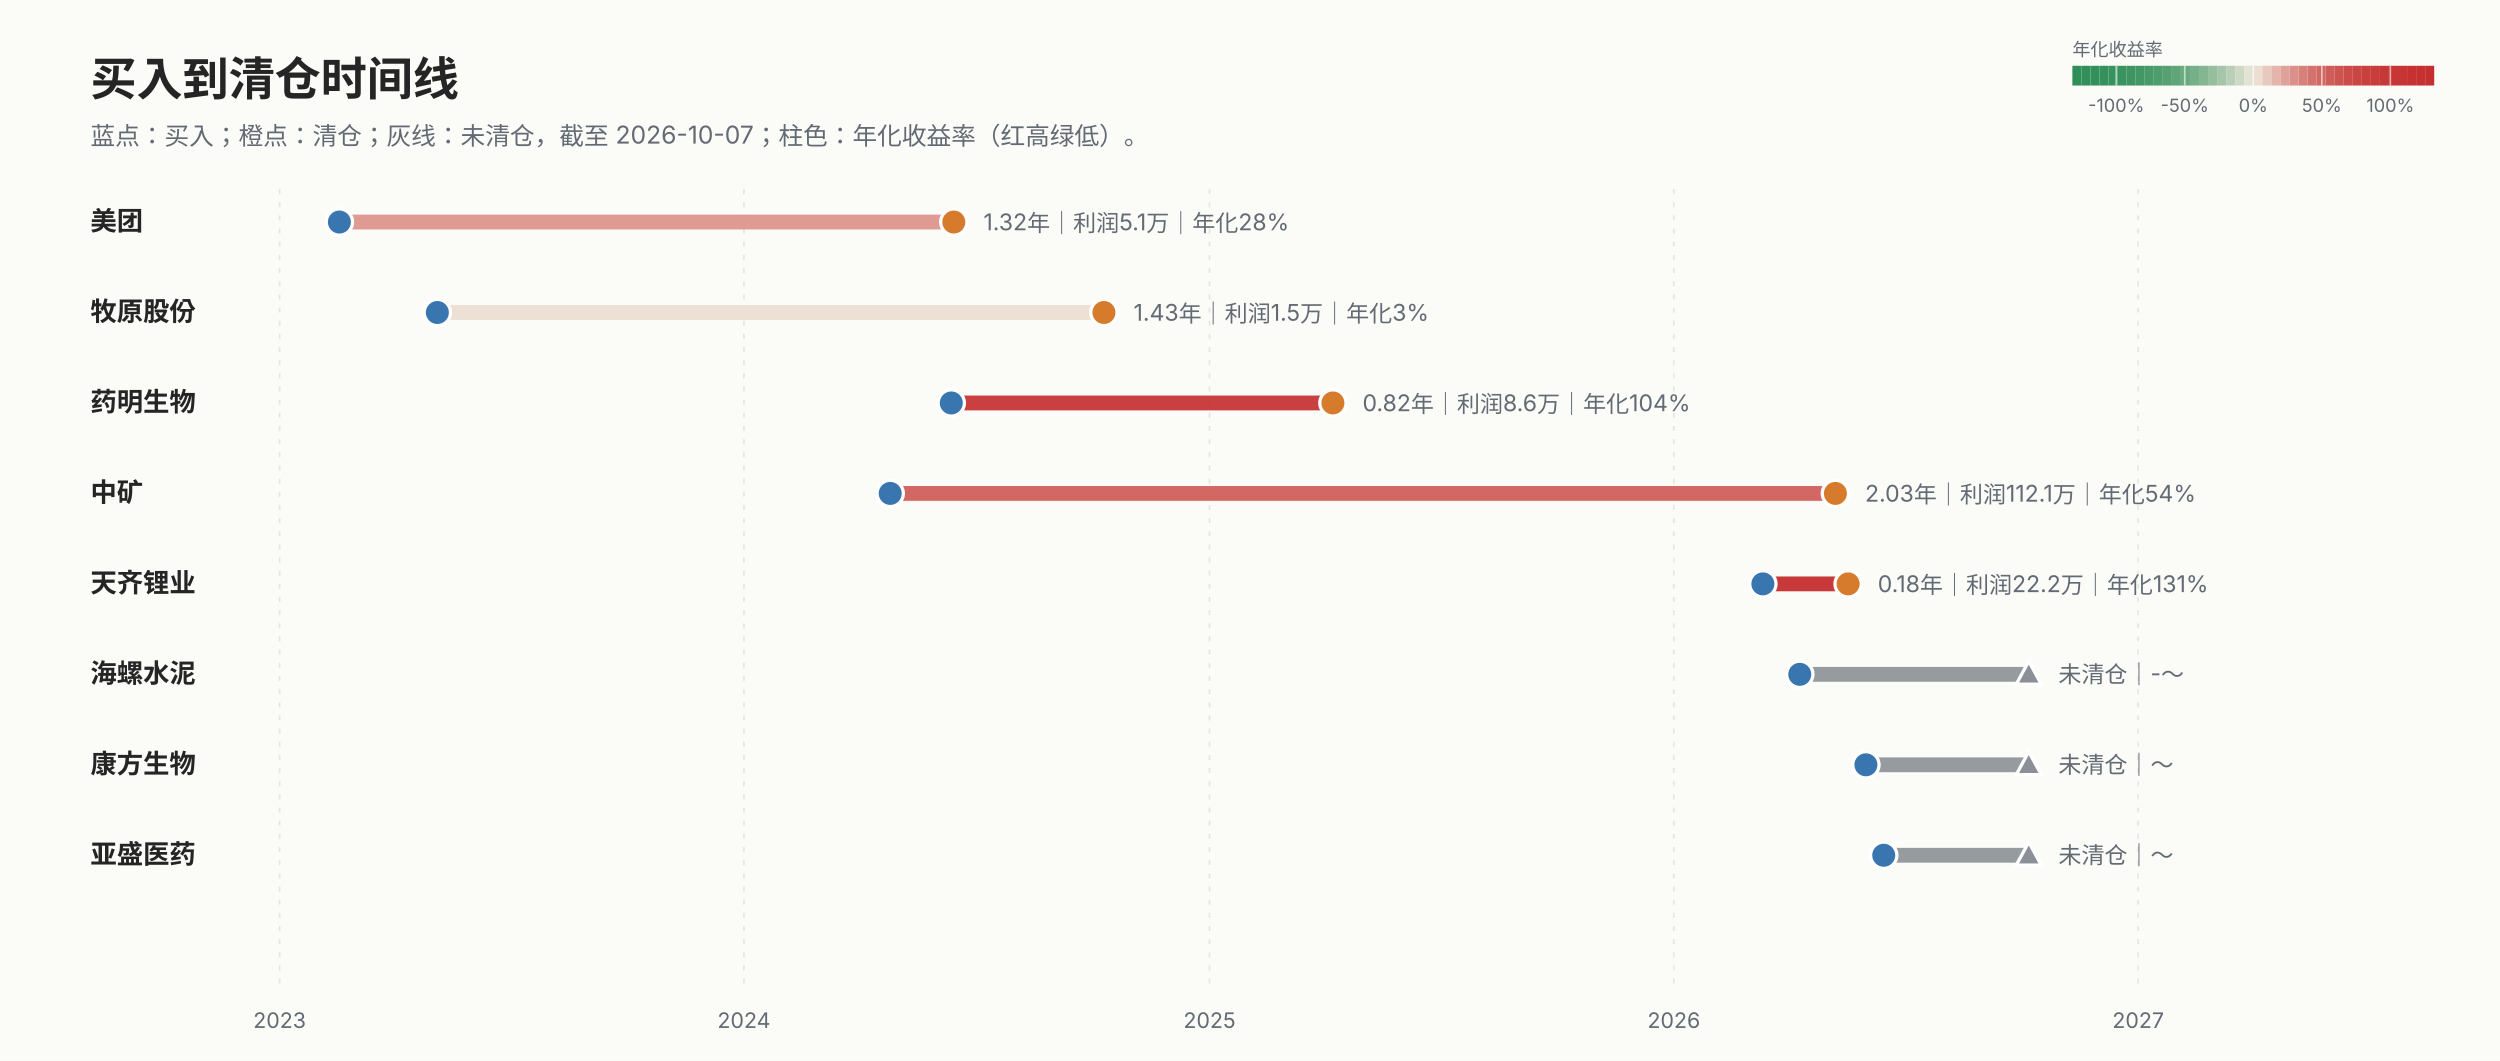
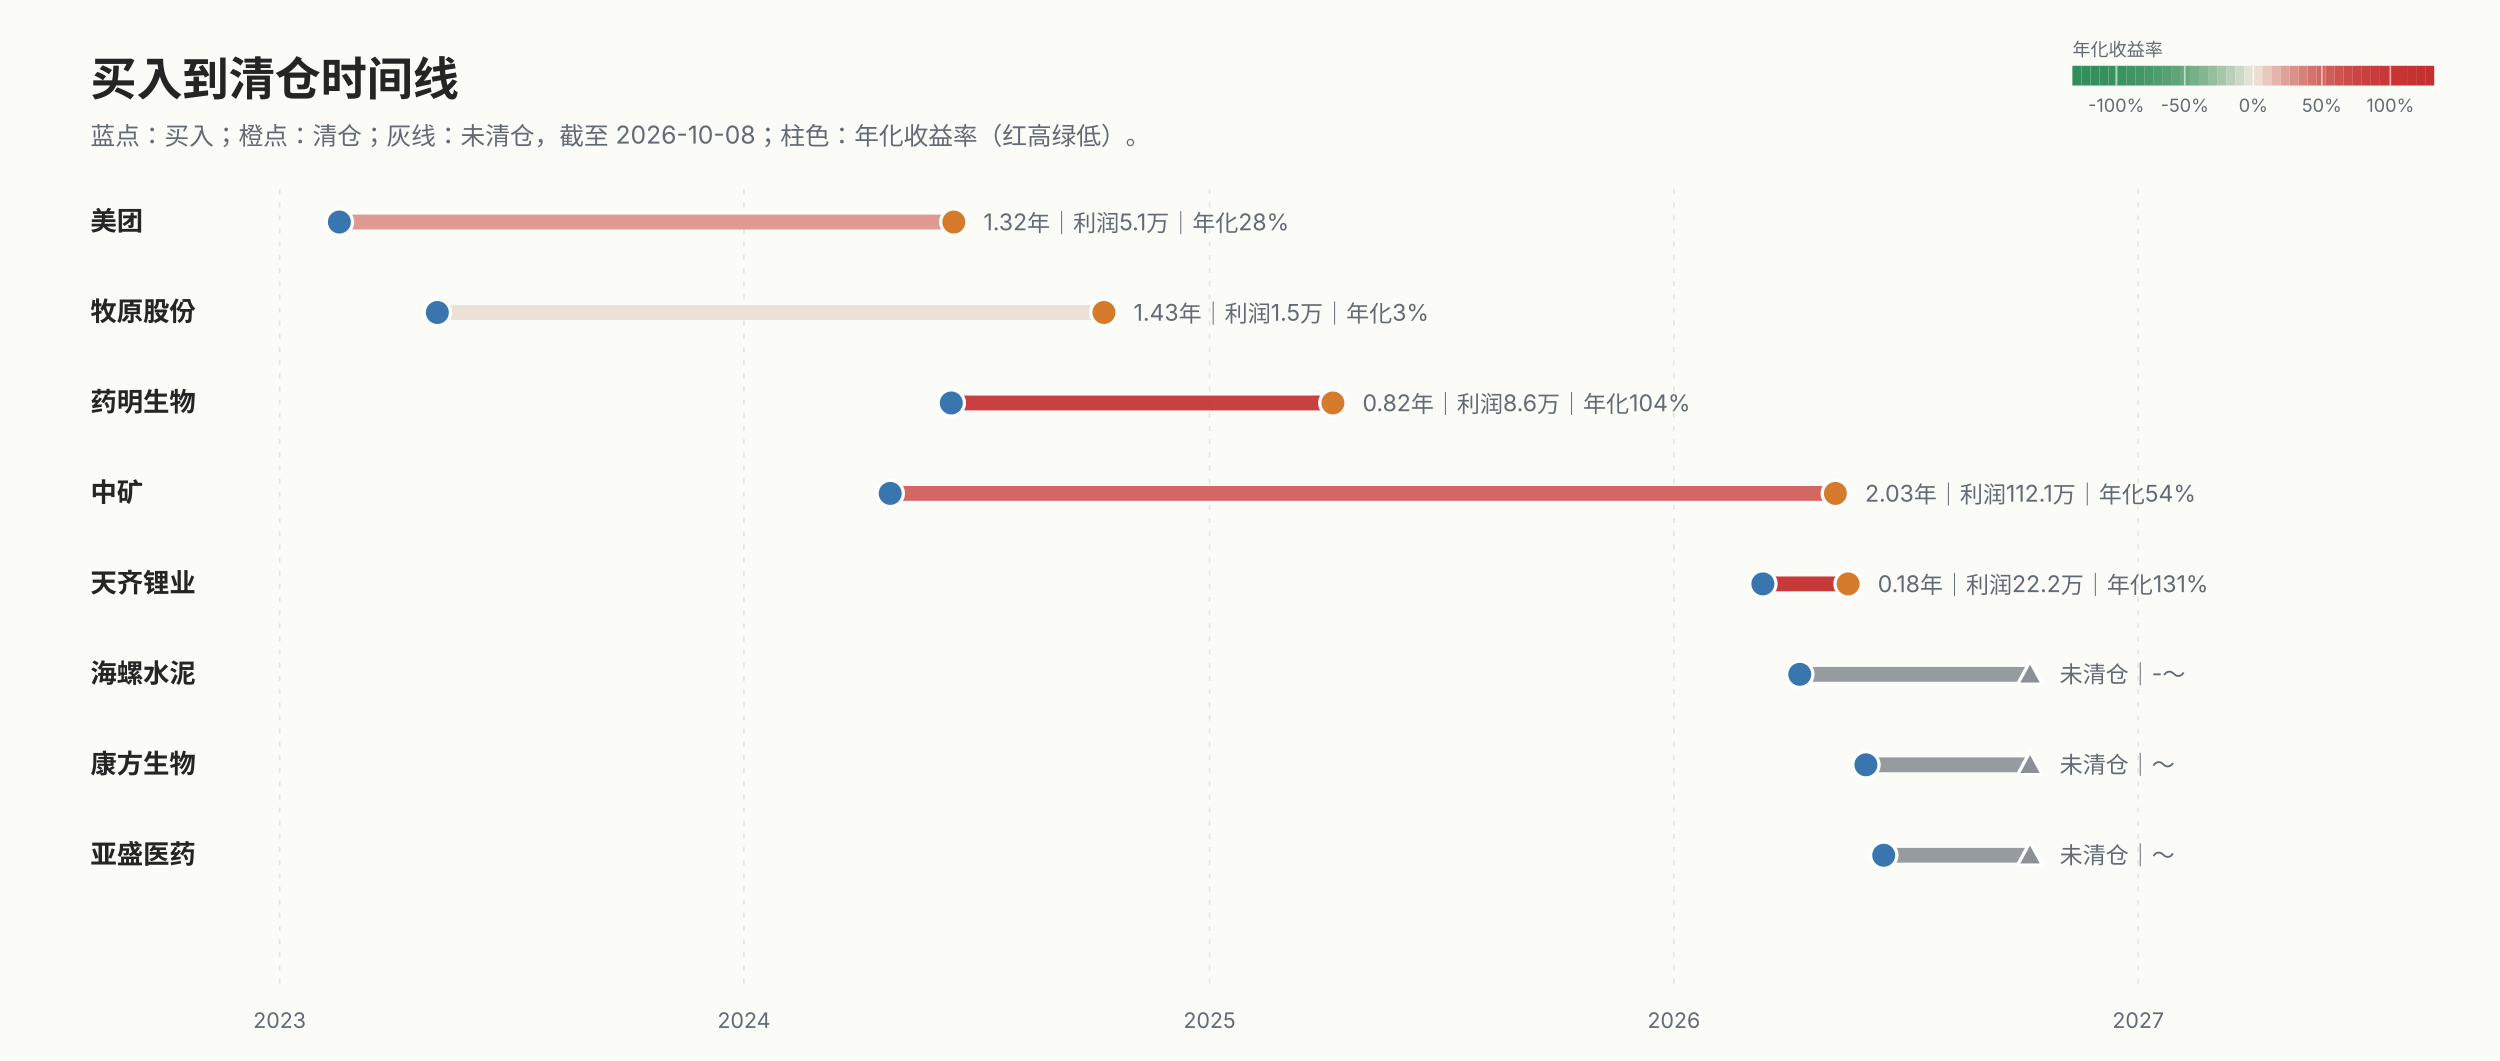
<svg xmlns="http://www.w3.org/2000/svg" width="1520" height="645" viewBox="0 0 1520 645" role="img" aria-label="买入到清仓时间线">
  <rect width="100%" height="100%" fill="#fbfbf8" />
  <style>text{font-family:"Inter","Noto Sans SC","PingFang SC","Microsoft YaHei",Arial,sans-serif;}</style>
  <text x="55" y="58" font-size="28" font-weight="700" fill="#252525">买入到清仓时间线</text>
  <g>
    <rect x="1260.00" y="40" width="5.50" height="12" fill="#308e58" />
    <rect x="1265.50" y="40" width="5.50" height="12" fill="#328f59" />
    <rect x="1271.00" y="40" width="5.50" height="12" fill="#33905a" />
    <rect x="1276.50" y="40" width="5.50" height="12" fill="#35915b" />
    <rect x="1282.00" y="40" width="5.50" height="12" fill="#37925d" />
    <rect x="1287.50" y="40" width="5.50" height="12" fill="#3a935f" />
    <rect x="1293.00" y="40" width="5.50" height="12" fill="#3e9561" />
    <rect x="1298.50" y="40" width="5.50" height="12" fill="#429764" />
    <rect x="1304.00" y="40" width="5.50" height="12" fill="#489a68" />
    <rect x="1309.50" y="40" width="5.50" height="12" fill="#4e9d6c" />
    <rect x="1315.00" y="40" width="5.50" height="12" fill="#56a072" />
    <rect x="1320.50" y="40" width="5.50" height="12" fill="#5fa578" />
    <rect x="1326.00" y="40" width="5.50" height="12" fill="#6aaa7f" />
    <rect x="1331.50" y="40" width="5.50" height="12" fill="#76b088" />
    <rect x="1337.00" y="40" width="5.50" height="12" fill="#85b692" />
    <rect x="1342.50" y="40" width="5.50" height="12" fill="#95be9d" />
    <rect x="1348.00" y="40" width="5.50" height="12" fill="#a6c6a9" />
    <rect x="1353.50" y="40" width="5.50" height="12" fill="#bacfb7" />
    <rect x="1359.00" y="40" width="5.50" height="12" fill="#ced9c5" />
    <rect x="1364.50" y="40" width="5.50" height="12" fill="#e3e3d4" />
    <rect x="1370.00" y="40" width="5.50" height="12" fill="#ecded1" />
    <rect x="1375.50" y="40" width="5.50" height="12" fill="#e7c9be" />
    <rect x="1381.00" y="40" width="5.50" height="12" fill="#e3b5ac" />
    <rect x="1386.50" y="40" width="5.50" height="12" fill="#dfa29a" />
    <rect x="1392.00" y="40" width="5.50" height="12" fill="#db918a" />
    <rect x="1397.50" y="40" width="5.50" height="12" fill="#d7817b" />
    <rect x="1403.00" y="40" width="5.50" height="12" fill="#d4736e" />
    <rect x="1408.50" y="40" width="5.50" height="12" fill="#d26763" />
    <rect x="1414.00" y="40" width="5.50" height="12" fill="#cf5d59" />
    <rect x="1419.50" y="40" width="5.50" height="12" fill="#cd5451" />
    <rect x="1425.00" y="40" width="5.50" height="12" fill="#cc4c4a" />
    <rect x="1430.50" y="40" width="5.50" height="12" fill="#ca4644" />
    <rect x="1436.00" y="40" width="5.50" height="12" fill="#c9413f" />
    <rect x="1441.50" y="40" width="5.50" height="12" fill="#c83d3b" />
    <rect x="1447.00" y="40" width="5.50" height="12" fill="#c73938" />
    <rect x="1452.50" y="40" width="5.50" height="12" fill="#c73635" />
    <rect x="1458.00" y="40" width="5.50" height="12" fill="#c63433" />
    <rect x="1463.50" y="40" width="5.50" height="12" fill="#c63231" />
    <rect x="1469.00" y="40" width="5.50" height="12" fill="#c53030" />
    <rect x="1474.50" y="40" width="5.50" height="12" fill="#c52f2f" />
    <line x1="1286.67" y1="40" x2="1286.67" y2="52" stroke="#fff" stroke-width="1" opacity=".6" />
    <text x="1286.67" y="68" font-size="11" fill="#626a73" text-anchor="middle">-100%</text>
    <line x1="1328.33" y1="40" x2="1328.33" y2="52" stroke="#fff" stroke-width="1" opacity=".6" />
    <text x="1328.33" y="68" font-size="11" fill="#626a73" text-anchor="middle">-50%</text>
    <line x1="1370.00" y1="40" x2="1370.00" y2="52" stroke="#fff" stroke-width="1" opacity=".6" />
    <text x="1370.00" y="68" font-size="11" fill="#626a73" text-anchor="middle">0%</text>
    <line x1="1411.67" y1="40" x2="1411.67" y2="52" stroke="#fff" stroke-width="1" opacity=".6" />
    <text x="1411.67" y="68" font-size="11" fill="#626a73" text-anchor="middle">50%</text>
    <line x1="1453.33" y1="40" x2="1453.33" y2="52" stroke="#fff" stroke-width="1" opacity=".6" />
    <text x="1453.33" y="68" font-size="11" fill="#626a73" text-anchor="middle">100%</text>
    <text x="1260" y="34" font-size="11" fill="#626a73">年化收益率</text>
  </g>
-   <text x="55" y="88" font-size="15" fill="#626a73">蓝点：买入；橙点：清仓；灰线：未清仓，截至 2026-10-07；柱色：年化收益率（红高绿低）。</text>
+   <text x="55" y="88" font-size="15" fill="#626a73">蓝点：买入；橙点：清仓；灰线：未清仓，截至 2026-10-08；柱色：年化收益率（红高绿低）。</text>
  <line x1="170.00" y1="115" x2="170.00" y2="600" stroke="#ddd7ce" opacity=".65" stroke-dasharray="3 5" />
  <text x="170.00" y="625" font-size="13" fill="#626a73" text-anchor="middle">2023</text>
  <line x1="452.31" y1="115" x2="452.31" y2="600" stroke="#ddd7ce" opacity=".65" stroke-dasharray="3 5" />
  <text x="452.31" y="625" font-size="13" fill="#626a73" text-anchor="middle">2024</text>
  <line x1="735.39" y1="115" x2="735.39" y2="600" stroke="#ddd7ce" opacity=".65" stroke-dasharray="3 5" />
  <text x="735.39" y="625" font-size="13" fill="#626a73" text-anchor="middle">2025</text>
  <line x1="1017.69" y1="115" x2="1017.69" y2="600" stroke="#ddd7ce" opacity=".65" stroke-dasharray="3 5" />
  <text x="1017.69" y="625" font-size="13" fill="#626a73" text-anchor="middle">2026</text>
  <line x1="1300.00" y1="115" x2="1300.00" y2="600" stroke="#ddd7ce" opacity=".65" stroke-dasharray="3 5" />
  <text x="1300.00" y="625" font-size="13" fill="#626a73" text-anchor="middle">2027</text>
  <text x="55" y="140" font-size="16" font-weight="700" fill="#252525">美团</text>
  <line x1="206.35" y1="135" x2="579.92" y2="135" stroke="#dc958e" stroke-width="9" opacity=".95" />
  <circle cx="579.92" cy="135" r="8" fill="#d67b2c" stroke="#fff" stroke-width="2" />
  <circle cx="206.35" cy="135" r="8" fill="#3976af" stroke="#fff" stroke-width="2" />
  <text x="597.92" y="140" font-size="14" fill="#626a73">1.32年｜利润5.1万｜年化28%</text>
  <text x="55" y="195" font-size="16" font-weight="700" fill="#252525">牧原股份</text>
  <line x1="265.91" y1="190" x2="671.19" y2="190" stroke="#ecded2" stroke-width="9" opacity=".95" />
  <circle cx="671.19" cy="190" r="8" fill="#d67b2c" stroke="#fff" stroke-width="2" />
  <circle cx="265.91" cy="190" r="8" fill="#3976af" stroke="#fff" stroke-width="2" />
  <text x="689.19" y="195" font-size="14" fill="#626a73">1.43年｜利润1.5万｜年化3%</text>
  <text x="55" y="250" font-size="16" font-weight="700" fill="#252525">药明生物</text>
  <line x1="578.38" y1="245" x2="810.41" y2="245" stroke="#c73535" stroke-width="9" opacity=".95" />
  <circle cx="810.41" cy="245" r="8" fill="#d67b2c" stroke="#fff" stroke-width="2" />
  <circle cx="578.38" cy="245" r="8" fill="#3976af" stroke="#fff" stroke-width="2" />
  <text x="828.41" y="250" font-size="14" fill="#626a73">0.82年｜利润8.6万｜年化104%</text>
  <text x="55" y="305" font-size="16" font-weight="700" fill="#252525">中矿</text>
  <line x1="541.25" y1="300" x2="1115.92" y2="300" stroke="#d0605c" stroke-width="9" opacity=".95" />
  <circle cx="1115.92" cy="300" r="8" fill="#d67b2c" stroke="#fff" stroke-width="2" />
  <circle cx="541.25" cy="300" r="8" fill="#3976af" stroke="#fff" stroke-width="2" />
  <text x="1133.92" y="305" font-size="14" fill="#626a73">2.03年｜利润112.1万｜年化54%</text>
  <text x="55" y="360" font-size="16" font-weight="700" fill="#252525">天齐锂业</text>
  <line x1="1071.83" y1="355" x2="1123.66" y2="355" stroke="#c52f2f" stroke-width="9" opacity=".95" />
  <circle cx="1123.66" cy="355" r="8" fill="#d67b2c" stroke="#fff" stroke-width="2" />
  <circle cx="1071.83" cy="355" r="8" fill="#3976af" stroke="#fff" stroke-width="2" />
  <text x="1141.66" y="360" font-size="14" fill="#626a73">0.18年｜利润22.2万｜年化131%</text>
  <text x="55" y="415" font-size="16" font-weight="700" fill="#252525">海螺水泥</text>
-   <line x1="1094.26" y1="410" x2="1233.48" y2="410" stroke="#8b9096" stroke-width="9" opacity=".9" />
-   <polygon points="1233.48,402 1225.88,416 1241.08,416" fill="#8b9096" stroke="#fff" stroke-width="2" />
+   <line x1="1094.26" y1="410" x2="1234.26" y2="410" stroke="#8b9096" stroke-width="9" opacity=".9" />
+   <polygon points="1234.26,402 1226.66,416 1241.86,416" fill="#8b9096" stroke="#fff" stroke-width="2" />
  <circle cx="1094.26" cy="410" r="8" fill="#3976af" stroke="#fff" stroke-width="2" />
-   <text x="1251.48" y="415" font-size="14" fill="#626a73">未清仓｜-～</text>
+   <text x="1252.26" y="415" font-size="14" fill="#626a73">未清仓｜-～</text>
  <text x="55" y="470" font-size="16" font-weight="700" fill="#252525">康方生物</text>
-   <line x1="1134.48" y1="465" x2="1233.48" y2="465" stroke="#8b9096" stroke-width="9" opacity=".9" />
-   <polygon points="1233.48,457 1225.88,471 1241.08,471" fill="#8b9096" stroke="#fff" stroke-width="2" />
+   <line x1="1134.48" y1="465" x2="1234.26" y2="465" stroke="#8b9096" stroke-width="9" opacity=".9" />
+   <polygon points="1234.26,457 1226.66,471 1241.86,471" fill="#8b9096" stroke="#fff" stroke-width="2" />
  <circle cx="1134.48" cy="465" r="8" fill="#3976af" stroke="#fff" stroke-width="2" />
-   <text x="1251.48" y="470" font-size="14" fill="#626a73">未清仓｜～</text>
+   <text x="1252.26" y="470" font-size="14" fill="#626a73">未清仓｜～</text>
  <text x="55" y="525" font-size="16" font-weight="700" fill="#252525">亚盛医药</text>
-   <line x1="1145.31" y1="520" x2="1233.48" y2="520" stroke="#8b9096" stroke-width="9" opacity=".9" />
-   <polygon points="1233.48,512 1225.88,526 1241.08,526" fill="#8b9096" stroke="#fff" stroke-width="2" />
+   <line x1="1145.31" y1="520" x2="1234.26" y2="520" stroke="#8b9096" stroke-width="9" opacity=".9" />
+   <polygon points="1234.26,512 1226.66,526 1241.86,526" fill="#8b9096" stroke="#fff" stroke-width="2" />
  <circle cx="1145.31" cy="520" r="8" fill="#3976af" stroke="#fff" stroke-width="2" />
-   <text x="1251.48" y="525" font-size="14" fill="#626a73">未清仓｜～</text>
+   <text x="1252.26" y="525" font-size="14" fill="#626a73">未清仓｜～</text>
</svg>
